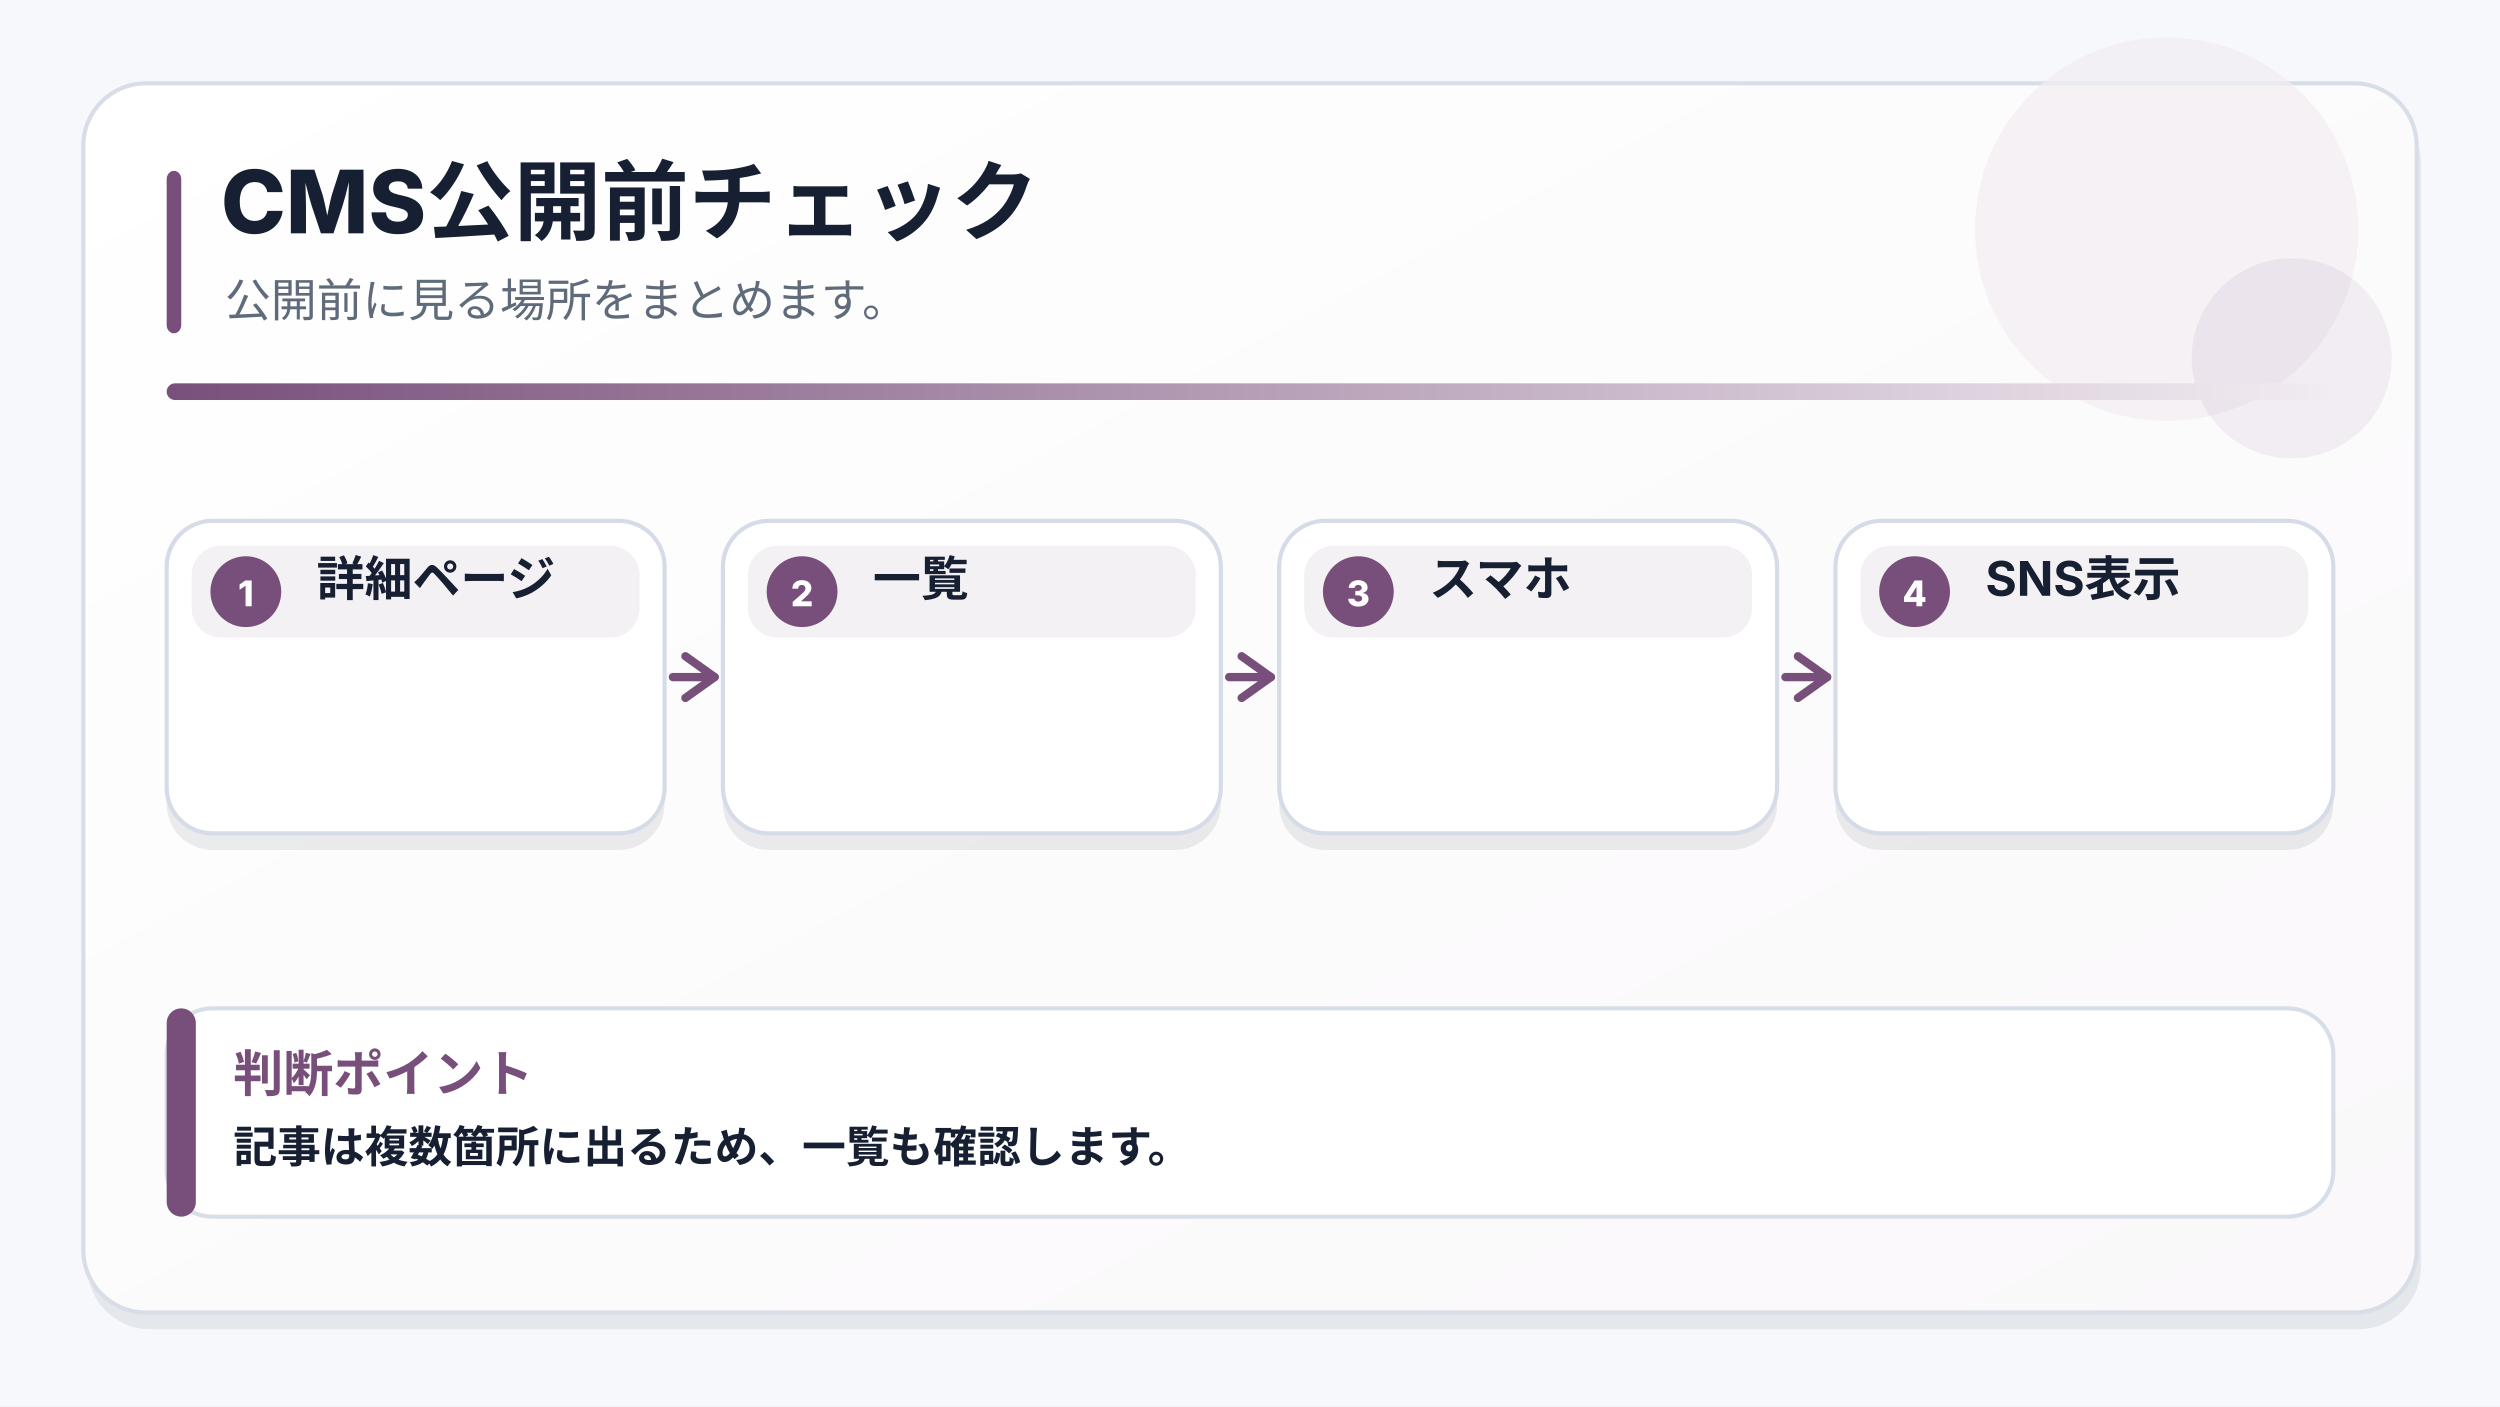
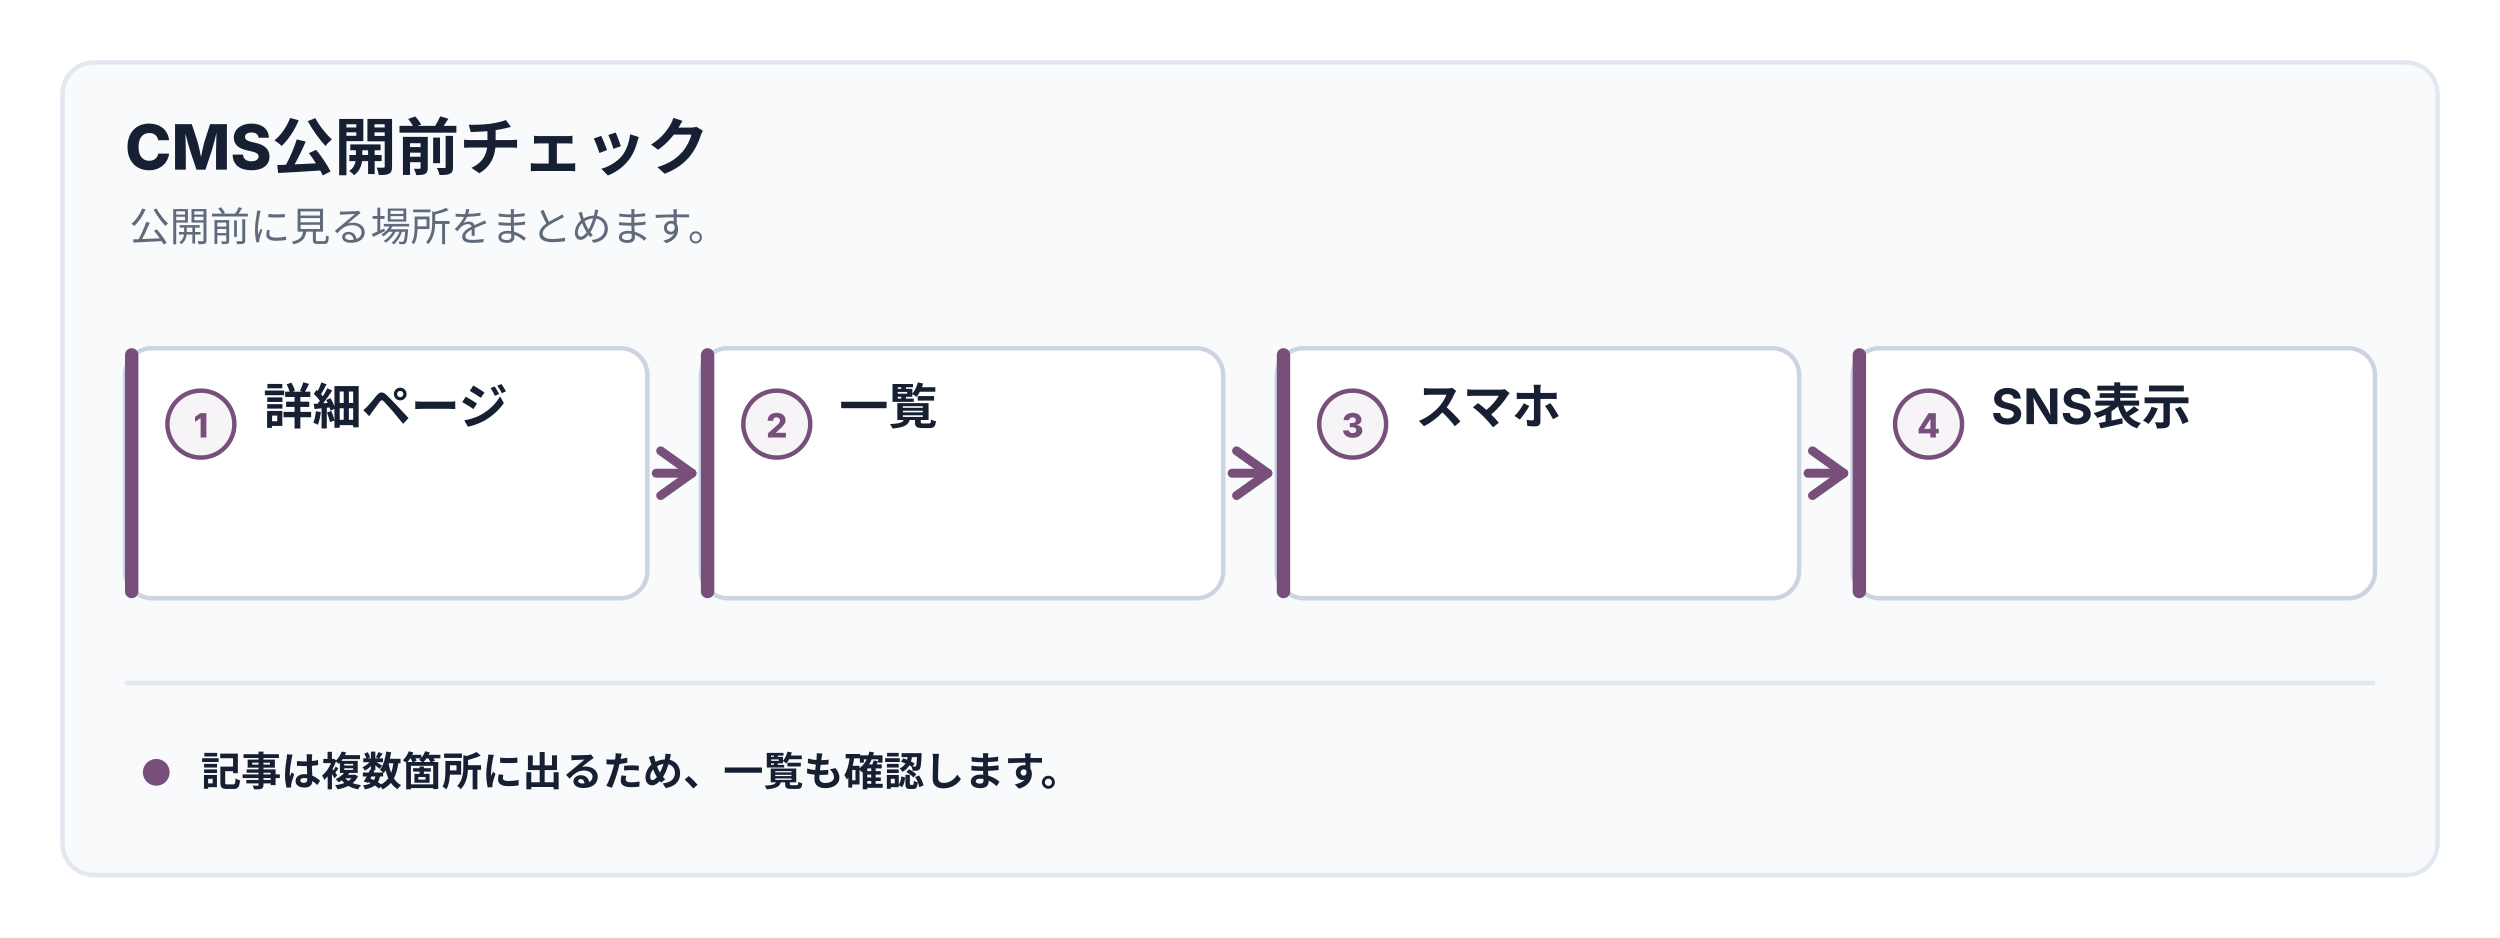
- <svg xmlns="http://www.w3.org/2000/svg" width="1200" height="675" viewBox="0 0 1200 675" role="img">
-   <defs>
-     <linearGradient id="bg" x1="0" y1="0" x2="1" y2="1">
-       <stop offset="0%" stop-color="#FFFFFF" />
-       <stop offset="100%" stop-color="#FAF8FA" />
-     </linearGradient>
-     <linearGradient id="bar" x1="0" y1="0" x2="1" y2="0">
-       <stop offset="0%" stop-color="#784F7A" />
-       <stop offset="100%" stop-color="#F2EDF2" />
-     </linearGradient>
-   </defs>
-   <rect width="1200" height="675" fill="#F6F8FC" />
-   <rect x="42" y="48" width="1120" height="590" rx="30" fill="#0F172A" opacity="0.08" />
-   <rect x="40" y="40" width="1120" height="590" rx="30" fill="url(#bg)" stroke="#D8DEE8" stroke-width="2" />
-   <circle cx="1040" cy="110" r="92" fill="#F2EDF2" opacity="0.72" />
-   <circle cx="1100" cy="172" r="48" fill="#784F7A" opacity="0.08" />
-   <rect x="80" y="82" width="7" height="78" rx="4" fill="#784F7A" />
-   <text x="106" y="112" font-family="-apple-system, BlinkMacSystemFont, Segoe UI, sans-serif" font-size="42" font-weight="800" fill="#172033" text-anchor="start">CMS公開前チェック</text>
-   <text x="108" y="152" font-family="-apple-system, BlinkMacSystemFont, Segoe UI, sans-serif" font-size="22" font-weight="500" fill="#5F6B7A" text-anchor="start">公開前に見る場所をまとめます。</text>
-   <rect x="80" y="184" width="1040" height="8" rx="4" fill="url(#bar)" />
-   <rect x="80" y="258" width="239" height="150" rx="22" fill="#0F172A" opacity="0.08" />
-   <rect x="80" y="250" width="239" height="150" rx="22" fill="#ffffff" stroke="#D5DCE8" stroke-width="2" />
-   <rect x="92" y="262" width="215" height="44" rx="14" fill="#F4F1F4" />
-   <circle cx="118" cy="284" r="17" fill="#784F7A" />
-   <text x="118" y="291" font-family="-apple-system, BlinkMacSystemFont, Segoe UI, sans-serif" font-size="17" font-weight="800" fill="#ffffff" text-anchor="middle">1</text>
-   <text x="152" y="286" font-family="-apple-system, BlinkMacSystemFont, Segoe UI, sans-serif" font-size="23" font-weight="750" fill="#172033" text-anchor="start">詳細ページ</text>
-   <line x1="323" y1="325" x2="343" y2="325" stroke="#784F7A" stroke-width="4" stroke-linecap="round" />
-   <path d="M 329 315 L 343 325 L 329 335" fill="none" stroke="#784F7A" stroke-width="4" stroke-linecap="round" stroke-linejoin="round" />
-   <rect x="347" y="258" width="239" height="150" rx="22" fill="#0F172A" opacity="0.08" />
-   <rect x="347" y="250" width="239" height="150" rx="22" fill="#ffffff" stroke="#D5DCE8" stroke-width="2" />
-   <rect x="359" y="262" width="215" height="44" rx="14" fill="#F4F1F4" />
-   <circle cx="385" cy="284" r="17" fill="#784F7A" />
-   <text x="385" y="291" font-family="-apple-system, BlinkMacSystemFont, Segoe UI, sans-serif" font-size="17" font-weight="800" fill="#ffffff" text-anchor="middle">2</text>
-   <text x="419" y="286" font-family="-apple-system, BlinkMacSystemFont, Segoe UI, sans-serif" font-size="23" font-weight="750" fill="#172033" text-anchor="start">一覧</text>
-   <line x1="590" y1="325" x2="610" y2="325" stroke="#784F7A" stroke-width="4" stroke-linecap="round" />
-   <path d="M 596 315 L 610 325 L 596 335" fill="none" stroke="#784F7A" stroke-width="4" stroke-linecap="round" stroke-linejoin="round" />
-   <rect x="614" y="258" width="239" height="150" rx="22" fill="#0F172A" opacity="0.08" />
-   <rect x="614" y="250" width="239" height="150" rx="22" fill="#ffffff" stroke="#D5DCE8" stroke-width="2" />
-   <rect x="626" y="262" width="215" height="44" rx="14" fill="#F4F1F4" />
-   <circle cx="652" cy="284" r="17" fill="#784F7A" />
-   <text x="652" y="291" font-family="-apple-system, BlinkMacSystemFont, Segoe UI, sans-serif" font-size="17" font-weight="800" fill="#ffffff" text-anchor="middle">3</text>
-   <text x="686" y="286" font-family="-apple-system, BlinkMacSystemFont, Segoe UI, sans-serif" font-size="23" font-weight="750" fill="#172033" text-anchor="start">スマホ</text>
-   <line x1="857" y1="325" x2="877" y2="325" stroke="#784F7A" stroke-width="4" stroke-linecap="round" />
-   <path d="M 863 315 L 877 325 L 863 335" fill="none" stroke="#784F7A" stroke-width="4" stroke-linecap="round" stroke-linejoin="round" />
-   <rect x="881" y="258" width="239" height="150" rx="22" fill="#0F172A" opacity="0.08" />
-   <rect x="881" y="250" width="239" height="150" rx="22" fill="#ffffff" stroke="#D5DCE8" stroke-width="2" />
-   <rect x="893" y="262" width="215" height="44" rx="14" fill="#F4F1F4" />
-   <circle cx="919" cy="284" r="17" fill="#784F7A" />
-   <text x="919" y="291" font-family="-apple-system, BlinkMacSystemFont, Segoe UI, sans-serif" font-size="17" font-weight="800" fill="#ffffff" text-anchor="middle">4</text>
-   <text x="953" y="286" font-family="-apple-system, BlinkMacSystemFont, Segoe UI, sans-serif" font-size="23" font-weight="750" fill="#172033" text-anchor="start">SNS表示</text>
-   <rect x="80" y="484" width="1040" height="100" rx="22" fill="#FFFFFF" stroke="#D8DEE8" stroke-width="2" />
-   <rect x="80" y="484" width="14" height="100" rx="7" fill="#784F7A" />
-   <text x="112" y="524" font-family="-apple-system, BlinkMacSystemFont, Segoe UI, sans-serif" font-size="24" font-weight="800" fill="#784F7A" text-anchor="start">判断ポイント</text>
-   <text x="112" y="558" font-family="-apple-system, BlinkMacSystemFont, Segoe UI, sans-serif" font-size="21" font-weight="600" fill="#172033" text-anchor="start">記事は複数箇所に出るため、一覧も確認します。</text>
+ <svg xmlns="http://www.w3.org/2000/svg" width="1120" height="420" viewBox="0 0 1120 420" role="img">
+   <rect width="1120" height="420" fill="#FFFFFF" />
+   <rect x="28" y="28" width="1064" height="364" rx="14" fill="#F8FAFC" stroke="#E2E8F0" stroke-width="2" />
+   <text x="56" y="76" font-family="-apple-system, BlinkMacSystemFont, Segoe UI, sans-serif" font-size="28" font-weight="800" fill="#172033" text-anchor="start">CMS公開前チェック</text>
+   <text x="58" y="108" font-family="-apple-system, BlinkMacSystemFont, Segoe UI, sans-serif" font-size="18" font-weight="500" fill="#5F6B7A" text-anchor="start">公開前に見る場所をまとめます。</text>
+   <rect x="56" y="156" width="234" height="112" rx="12" fill="#ffffff" stroke="#CBD5E1" stroke-width="2" />
+   <rect x="56" y="156" width="6" height="112" rx="3" fill="#784F7A" />
+   <circle cx="90" cy="190" r="15" fill="#F7F4F7" stroke="#784F7A" stroke-width="2" />
+   <text x="90" y="196" font-family="-apple-system, BlinkMacSystemFont, Segoe UI, sans-serif" font-size="15" font-weight="800" fill="#784F7A" text-anchor="middle">1</text>
+   <text x="118" y="190" font-family="-apple-system, BlinkMacSystemFont, Segoe UI, sans-serif" font-size="22" font-weight="700" fill="#172033" text-anchor="start">詳細ページ</text>
+   <line x1="294" y1="212" x2="310" y2="212" stroke="#784F7A" stroke-width="4" stroke-linecap="round" />
+   <path d="M 296 202 L 310 212 L 296 222" fill="none" stroke="#784F7A" stroke-width="4" stroke-linecap="round" stroke-linejoin="round" />
+   <rect x="314" y="156" width="234" height="112" rx="12" fill="#ffffff" stroke="#CBD5E1" stroke-width="2" />
+   <rect x="314" y="156" width="6" height="112" rx="3" fill="#784F7A" />
+   <circle cx="348" cy="190" r="15" fill="#F7F4F7" stroke="#784F7A" stroke-width="2" />
+   <text x="348" y="196" font-family="-apple-system, BlinkMacSystemFont, Segoe UI, sans-serif" font-size="15" font-weight="800" fill="#784F7A" text-anchor="middle">2</text>
+   <text x="376" y="190" font-family="-apple-system, BlinkMacSystemFont, Segoe UI, sans-serif" font-size="22" font-weight="700" fill="#172033" text-anchor="start">一覧</text>
+   <line x1="552" y1="212" x2="568" y2="212" stroke="#784F7A" stroke-width="4" stroke-linecap="round" />
+   <path d="M 554 202 L 568 212 L 554 222" fill="none" stroke="#784F7A" stroke-width="4" stroke-linecap="round" stroke-linejoin="round" />
+   <rect x="572" y="156" width="234" height="112" rx="12" fill="#ffffff" stroke="#CBD5E1" stroke-width="2" />
+   <rect x="572" y="156" width="6" height="112" rx="3" fill="#784F7A" />
+   <circle cx="606" cy="190" r="15" fill="#F7F4F7" stroke="#784F7A" stroke-width="2" />
+   <text x="606" y="196" font-family="-apple-system, BlinkMacSystemFont, Segoe UI, sans-serif" font-size="15" font-weight="800" fill="#784F7A" text-anchor="middle">3</text>
+   <text x="634" y="190" font-family="-apple-system, BlinkMacSystemFont, Segoe UI, sans-serif" font-size="22" font-weight="700" fill="#172033" text-anchor="start">スマホ</text>
+   <line x1="810" y1="212" x2="826" y2="212" stroke="#784F7A" stroke-width="4" stroke-linecap="round" />
+   <path d="M 812 202 L 826 212 L 812 222" fill="none" stroke="#784F7A" stroke-width="4" stroke-linecap="round" stroke-linejoin="round" />
+   <rect x="830" y="156" width="234" height="112" rx="12" fill="#ffffff" stroke="#CBD5E1" stroke-width="2" />
+   <rect x="830" y="156" width="6" height="112" rx="3" fill="#784F7A" />
+   <circle cx="864" cy="190" r="15" fill="#F7F4F7" stroke="#784F7A" stroke-width="2" />
+   <text x="864" y="196" font-family="-apple-system, BlinkMacSystemFont, Segoe UI, sans-serif" font-size="15" font-weight="800" fill="#784F7A" text-anchor="middle">4</text>
+   <text x="892" y="190" font-family="-apple-system, BlinkMacSystemFont, Segoe UI, sans-serif" font-size="22" font-weight="700" fill="#172033" text-anchor="start">SNS表示</text>
+   <line x1="56" y1="306" x2="1064" y2="306" stroke="#E2E8F0" stroke-width="2" />
+   <circle cx="70" cy="346" r="6" fill="#784F7A" />
+   <text x="90" y="352" font-family="-apple-system, BlinkMacSystemFont, Segoe UI, sans-serif" font-size="18" font-weight="600" fill="#172033" text-anchor="start">記事は複数箇所に出るため、一覧も確認します。</text>
</svg>
